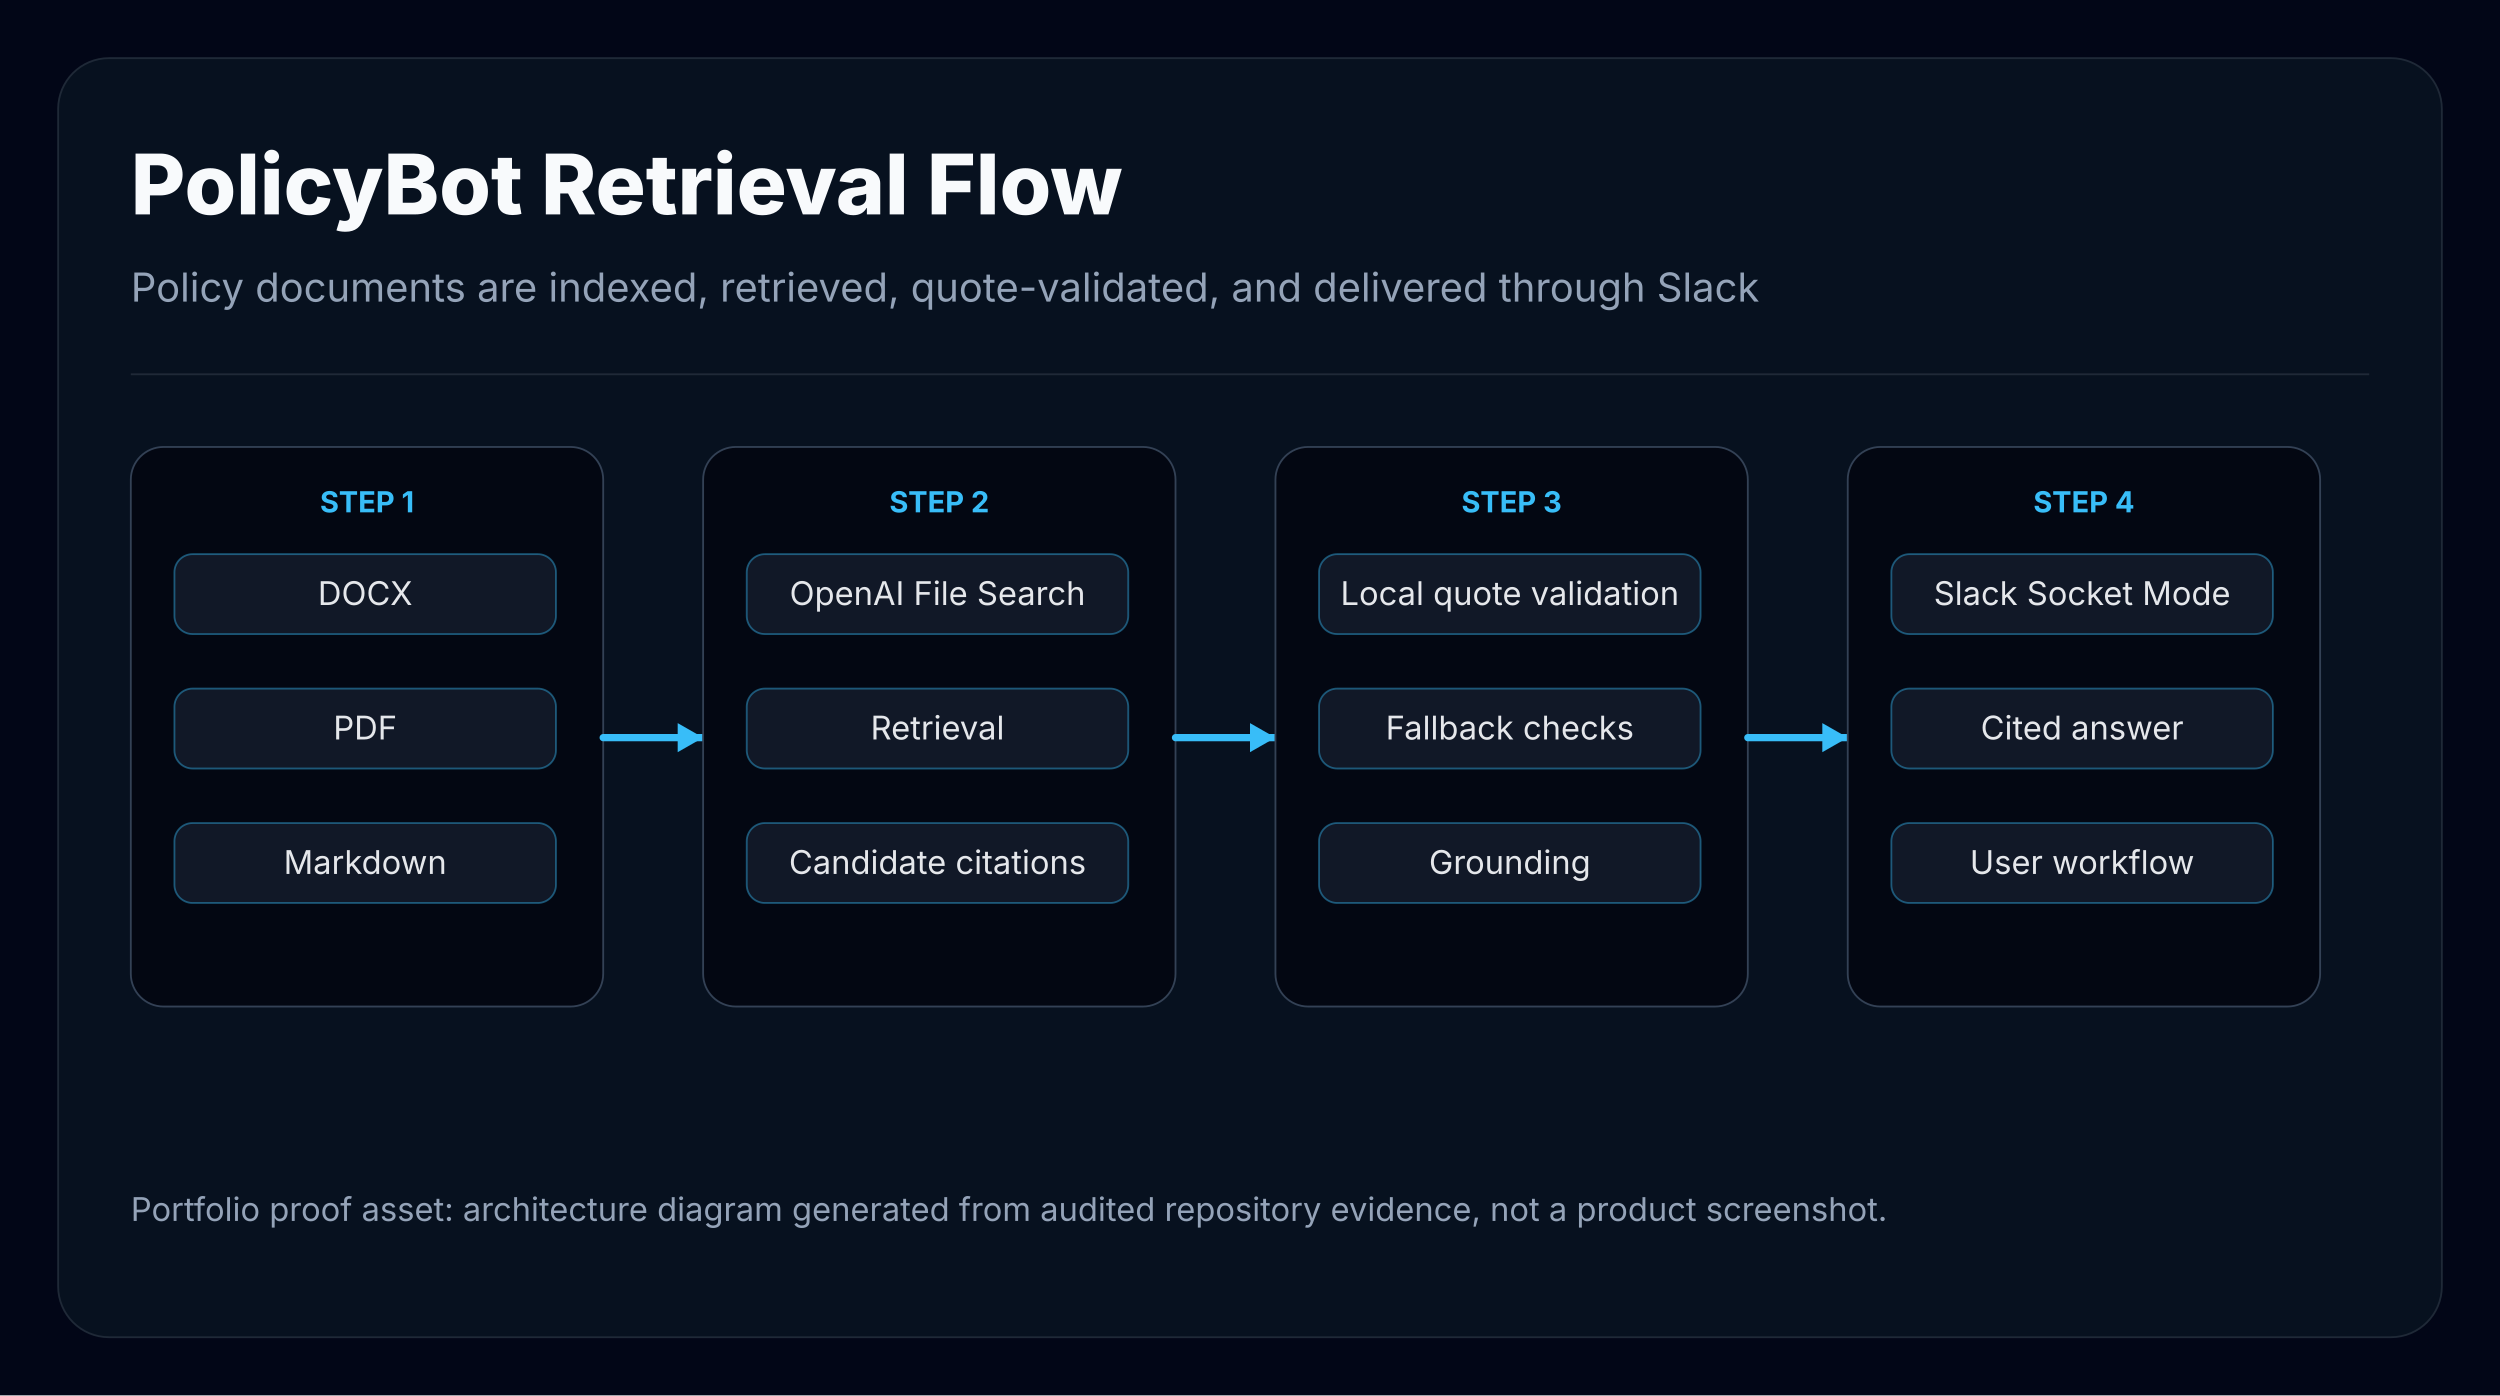
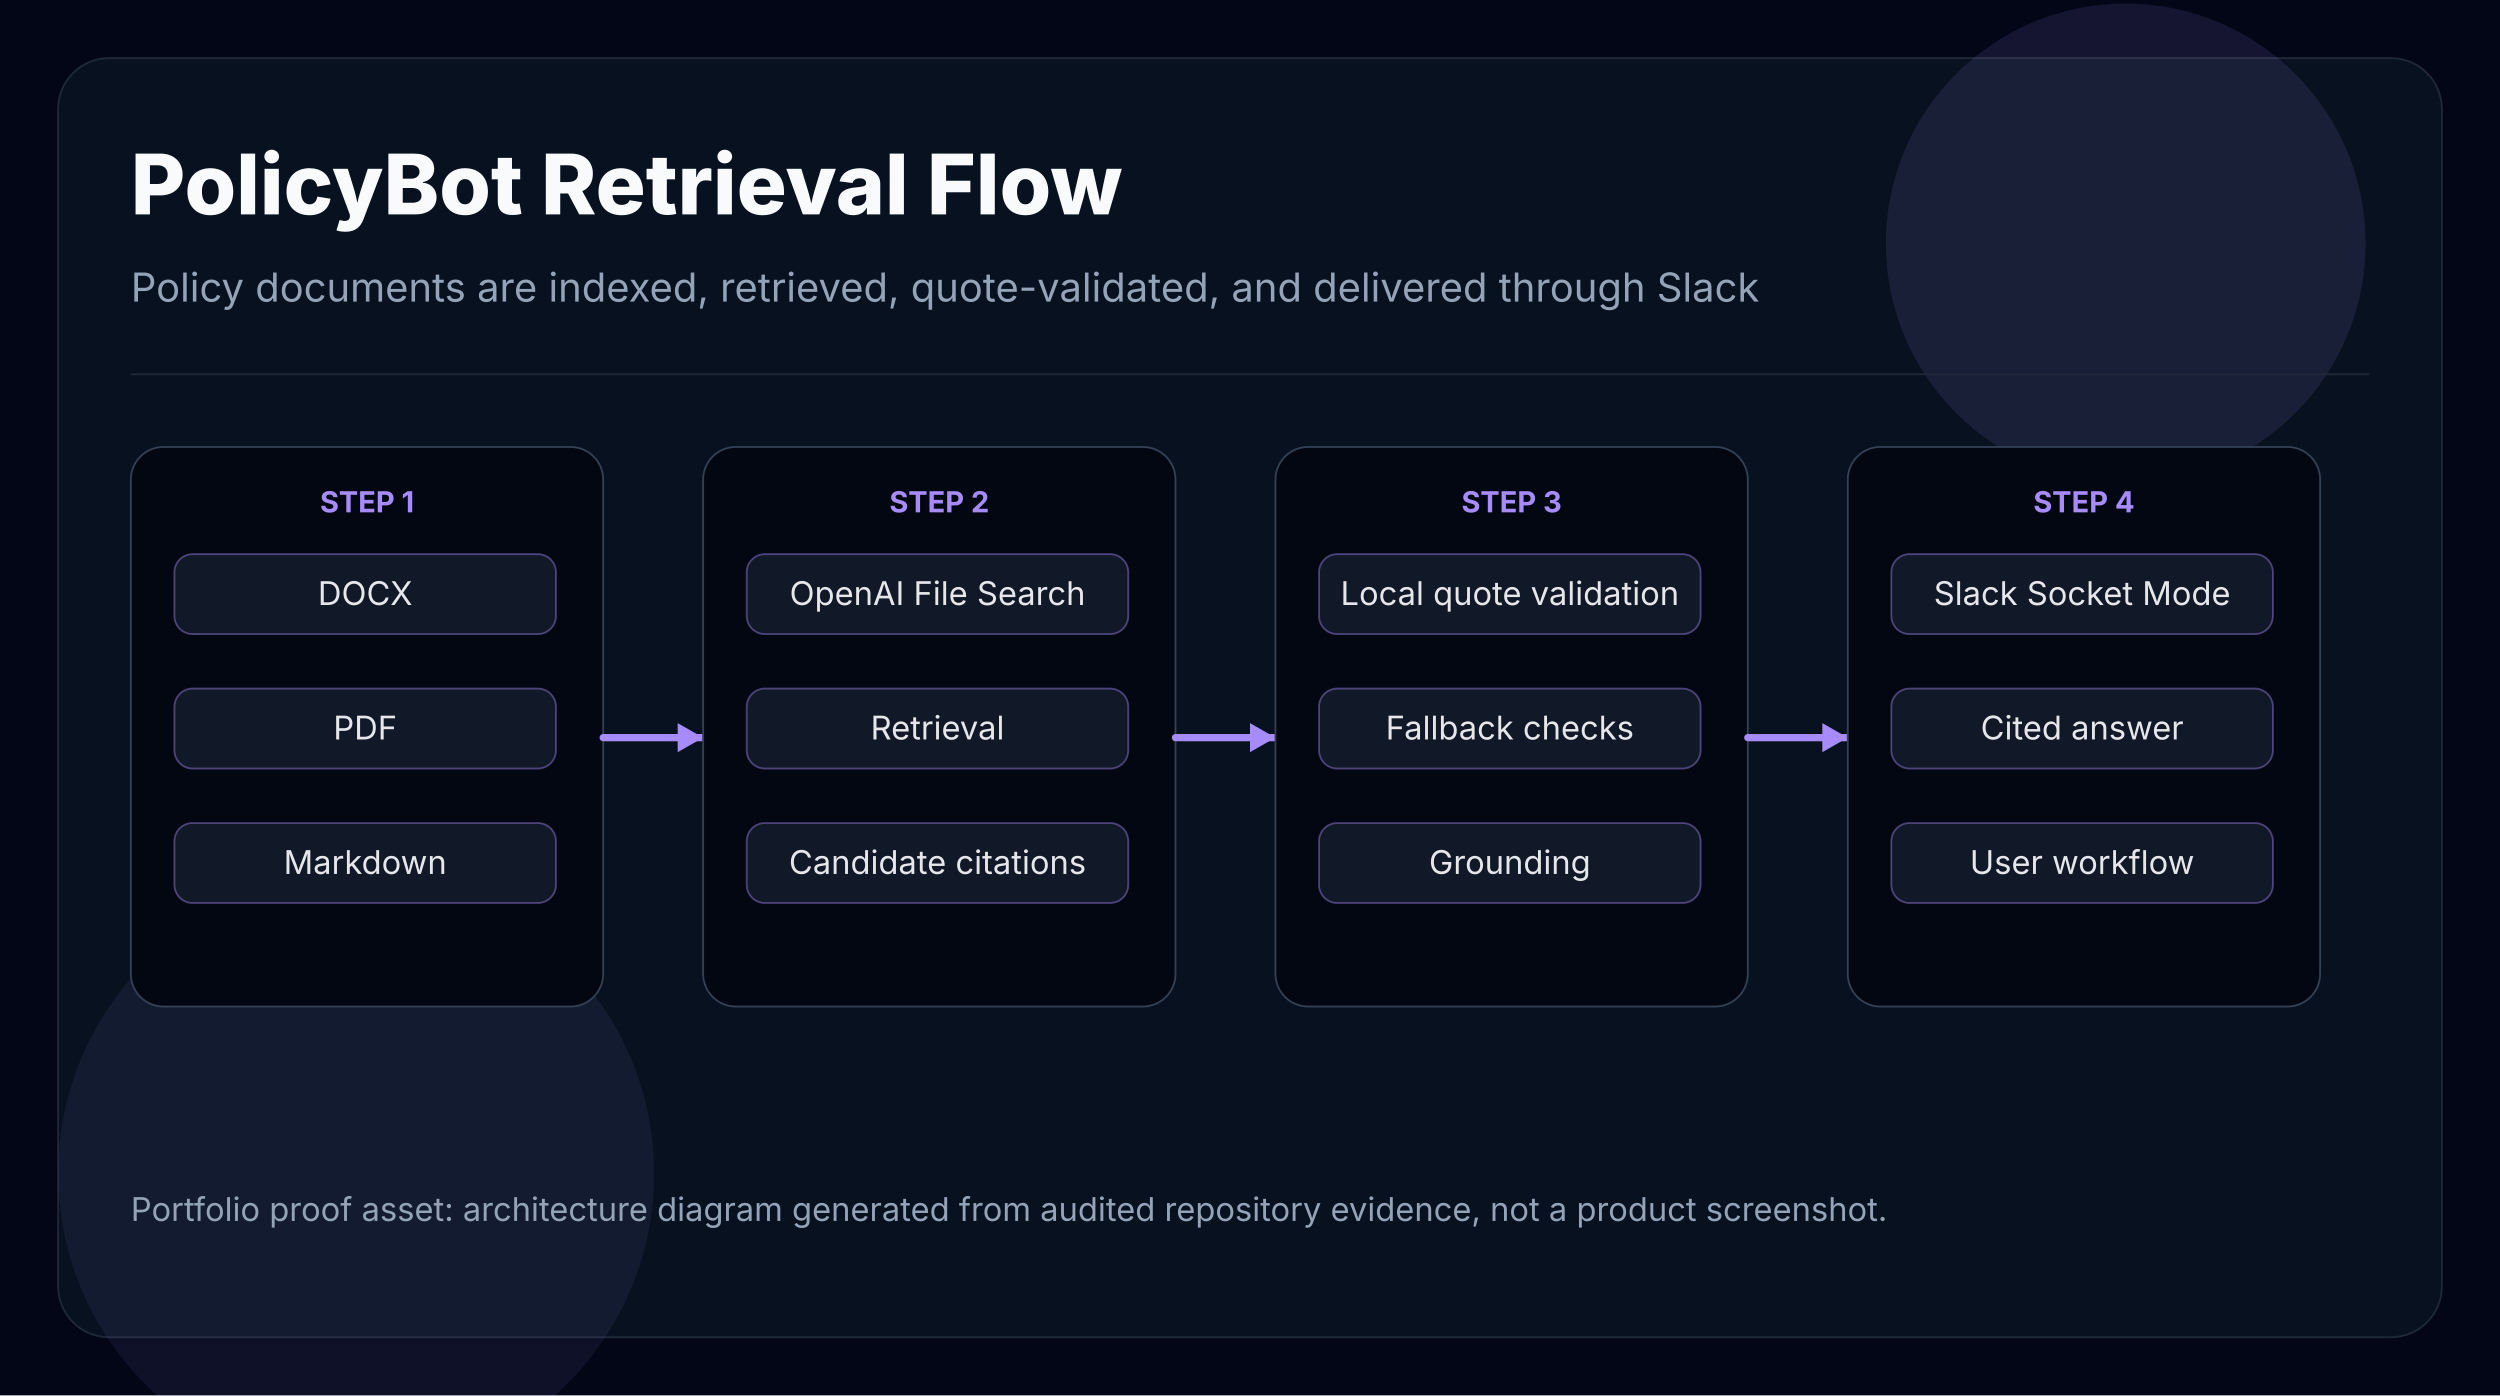
<svg xmlns="http://www.w3.org/2000/svg" width="1376" height="768" viewBox="0 0 1376 768" role="img" aria-labelledby="title desc">
  <rect width="1376" height="768" fill="#020617" />
  <rect x="32" y="32" width="1312" height="704" rx="28" fill="#07111f" stroke="#1f2937" />
+   <circle cx="1170" cy="134" r="132" fill="#a78bfa" opacity="0.12" />
+   <circle cx="196" cy="646" r="164" fill="#a78bfa" opacity="0.08" />
  <text x="72" y="118" font-family="Inter, Arial, sans-serif" font-size="46" font-weight="800" fill="#f8fafc">PolicyBot Retrieval Flow</text>
  <text x="72" y="166" font-family="Inter, Arial, sans-serif" font-size="22" fill="#94a3b8">Policy documents are indexed, retrieved, quote-validated, and delivered through Slack</text>
  <line x1="72" y1="206" x2="1304" y2="206" stroke="#1f2937" />
  <g>
    <rect x="72" y="246" width="260" height="308" rx="18" fill="#030712" stroke="#334155" />
-     <text x="202" y="282" text-anchor="middle" font-family="Inter, Arial, sans-serif" font-size="16" fill="#38bdf8" font-weight="700">STEP 1</text>
-     <rect x="96" y="305" width="210" height="44" rx="10" fill="#111827" stroke="#38bdf8" stroke-opacity="0.42" />
+     <text x="202" y="282" text-anchor="middle" font-family="Inter, Arial, sans-serif" font-size="16" fill="#a78bfa" font-weight="700">STEP 1</text>
+     <rect x="96" y="305" width="210" height="44" rx="10" fill="#111827" stroke="#a78bfa" stroke-opacity="0.42" />
    <text x="201" y="333" text-anchor="middle" font-family="Inter, Arial, sans-serif" font-size="18" fill="#e5e7eb">DOCX</text>
-     <rect x="96" y="379" width="210" height="44" rx="10" fill="#111827" stroke="#38bdf8" stroke-opacity="0.42" />
+     <rect x="96" y="379" width="210" height="44" rx="10" fill="#111827" stroke="#a78bfa" stroke-opacity="0.42" />
    <text x="201" y="407" text-anchor="middle" font-family="Inter, Arial, sans-serif" font-size="18" fill="#e5e7eb">PDF</text>
-     <rect x="96" y="453" width="210" height="44" rx="10" fill="#111827" stroke="#38bdf8" stroke-opacity="0.42" />
+     <rect x="96" y="453" width="210" height="44" rx="10" fill="#111827" stroke="#a78bfa" stroke-opacity="0.42" />
    <text x="201" y="481" text-anchor="middle" font-family="Inter, Arial, sans-serif" font-size="18" fill="#e5e7eb">Markdown</text>
-     <path d="M 332 406 C 372 406, 374 406, 387 406" stroke="#38bdf8" stroke-width="4" stroke-linecap="round" fill="none" />
-     <path d="M 387 406 l -14 -8 l 0 16 z" fill="#38bdf8" />
+     <path d="M 332 406 C 372 406, 374 406, 387 406" stroke="#a78bfa" stroke-width="4" stroke-linecap="round" fill="none" />
+     <path d="M 387 406 l -14 -8 l 0 16 z" fill="#a78bfa" />
  </g>
  <g>
    <rect x="387" y="246" width="260" height="308" rx="18" fill="#030712" stroke="#334155" />
-     <text x="517" y="282" text-anchor="middle" font-family="Inter, Arial, sans-serif" font-size="16" fill="#38bdf8" font-weight="700">STEP 2</text>
-     <rect x="411" y="305" width="210" height="44" rx="10" fill="#111827" stroke="#38bdf8" stroke-opacity="0.42" />
+     <text x="517" y="282" text-anchor="middle" font-family="Inter, Arial, sans-serif" font-size="16" fill="#a78bfa" font-weight="700">STEP 2</text>
+     <rect x="411" y="305" width="210" height="44" rx="10" fill="#111827" stroke="#a78bfa" stroke-opacity="0.42" />
    <text x="516" y="333" text-anchor="middle" font-family="Inter, Arial, sans-serif" font-size="18" fill="#e5e7eb">OpenAI File Search</text>
-     <rect x="411" y="379" width="210" height="44" rx="10" fill="#111827" stroke="#38bdf8" stroke-opacity="0.42" />
+     <rect x="411" y="379" width="210" height="44" rx="10" fill="#111827" stroke="#a78bfa" stroke-opacity="0.42" />
    <text x="516" y="407" text-anchor="middle" font-family="Inter, Arial, sans-serif" font-size="18" fill="#e5e7eb">Retrieval</text>
-     <rect x="411" y="453" width="210" height="44" rx="10" fill="#111827" stroke="#38bdf8" stroke-opacity="0.42" />
+     <rect x="411" y="453" width="210" height="44" rx="10" fill="#111827" stroke="#a78bfa" stroke-opacity="0.42" />
    <text x="516" y="481" text-anchor="middle" font-family="Inter, Arial, sans-serif" font-size="18" fill="#e5e7eb">Candidate citations</text>
-     <path d="M 647 406 C 687 406, 689 406, 702 406" stroke="#38bdf8" stroke-width="4" stroke-linecap="round" fill="none" />
-     <path d="M 702 406 l -14 -8 l 0 16 z" fill="#38bdf8" />
+     <path d="M 647 406 C 687 406, 689 406, 702 406" stroke="#a78bfa" stroke-width="4" stroke-linecap="round" fill="none" />
+     <path d="M 702 406 l -14 -8 l 0 16 z" fill="#a78bfa" />
  </g>
  <g>
    <rect x="702" y="246" width="260" height="308" rx="18" fill="#030712" stroke="#334155" />
-     <text x="832" y="282" text-anchor="middle" font-family="Inter, Arial, sans-serif" font-size="16" fill="#38bdf8" font-weight="700">STEP 3</text>
-     <rect x="726" y="305" width="210" height="44" rx="10" fill="#111827" stroke="#38bdf8" stroke-opacity="0.42" />
+     <text x="832" y="282" text-anchor="middle" font-family="Inter, Arial, sans-serif" font-size="16" fill="#a78bfa" font-weight="700">STEP 3</text>
+     <rect x="726" y="305" width="210" height="44" rx="10" fill="#111827" stroke="#a78bfa" stroke-opacity="0.42" />
    <text x="831" y="333" text-anchor="middle" font-family="Inter, Arial, sans-serif" font-size="18" fill="#e5e7eb">Local quote validation</text>
-     <rect x="726" y="379" width="210" height="44" rx="10" fill="#111827" stroke="#38bdf8" stroke-opacity="0.42" />
+     <rect x="726" y="379" width="210" height="44" rx="10" fill="#111827" stroke="#a78bfa" stroke-opacity="0.42" />
    <text x="831" y="407" text-anchor="middle" font-family="Inter, Arial, sans-serif" font-size="18" fill="#e5e7eb">Fallback checks</text>
-     <rect x="726" y="453" width="210" height="44" rx="10" fill="#111827" stroke="#38bdf8" stroke-opacity="0.42" />
+     <rect x="726" y="453" width="210" height="44" rx="10" fill="#111827" stroke="#a78bfa" stroke-opacity="0.42" />
    <text x="831" y="481" text-anchor="middle" font-family="Inter, Arial, sans-serif" font-size="18" fill="#e5e7eb">Grounding</text>
-     <path d="M 962 406 C 1002 406, 1004 406, 1017 406" stroke="#38bdf8" stroke-width="4" stroke-linecap="round" fill="none" />
-     <path d="M 1017 406 l -14 -8 l 0 16 z" fill="#38bdf8" />
+     <path d="M 962 406 C 1002 406, 1004 406, 1017 406" stroke="#a78bfa" stroke-width="4" stroke-linecap="round" fill="none" />
+     <path d="M 1017 406 l -14 -8 l 0 16 z" fill="#a78bfa" />
  </g>
  <g>
    <rect x="1017" y="246" width="260" height="308" rx="18" fill="#030712" stroke="#334155" />
-     <text x="1147" y="282" text-anchor="middle" font-family="Inter, Arial, sans-serif" font-size="16" fill="#38bdf8" font-weight="700">STEP 4</text>
-     <rect x="1041" y="305" width="210" height="44" rx="10" fill="#111827" stroke="#38bdf8" stroke-opacity="0.42" />
+     <text x="1147" y="282" text-anchor="middle" font-family="Inter, Arial, sans-serif" font-size="16" fill="#a78bfa" font-weight="700">STEP 4</text>
+     <rect x="1041" y="305" width="210" height="44" rx="10" fill="#111827" stroke="#a78bfa" stroke-opacity="0.42" />
    <text x="1146" y="333" text-anchor="middle" font-family="Inter, Arial, sans-serif" font-size="18" fill="#e5e7eb">Slack Socket Mode</text>
-     <rect x="1041" y="379" width="210" height="44" rx="10" fill="#111827" stroke="#38bdf8" stroke-opacity="0.42" />
+     <rect x="1041" y="379" width="210" height="44" rx="10" fill="#111827" stroke="#a78bfa" stroke-opacity="0.42" />
    <text x="1146" y="407" text-anchor="middle" font-family="Inter, Arial, sans-serif" font-size="18" fill="#e5e7eb">Cited answer</text>
-     <rect x="1041" y="453" width="210" height="44" rx="10" fill="#111827" stroke="#38bdf8" stroke-opacity="0.42" />
+     <rect x="1041" y="453" width="210" height="44" rx="10" fill="#111827" stroke="#a78bfa" stroke-opacity="0.42" />
    <text x="1146" y="481" text-anchor="middle" font-family="Inter, Arial, sans-serif" font-size="18" fill="#e5e7eb">User workflow</text>
  </g>
  <text x="72" y="672" font-family="Inter, Arial, sans-serif" font-size="18" fill="#94a3b8">Portfolio proof asset: architecture diagram generated from audited repository evidence, not a product screenshot.</text>
</svg>
